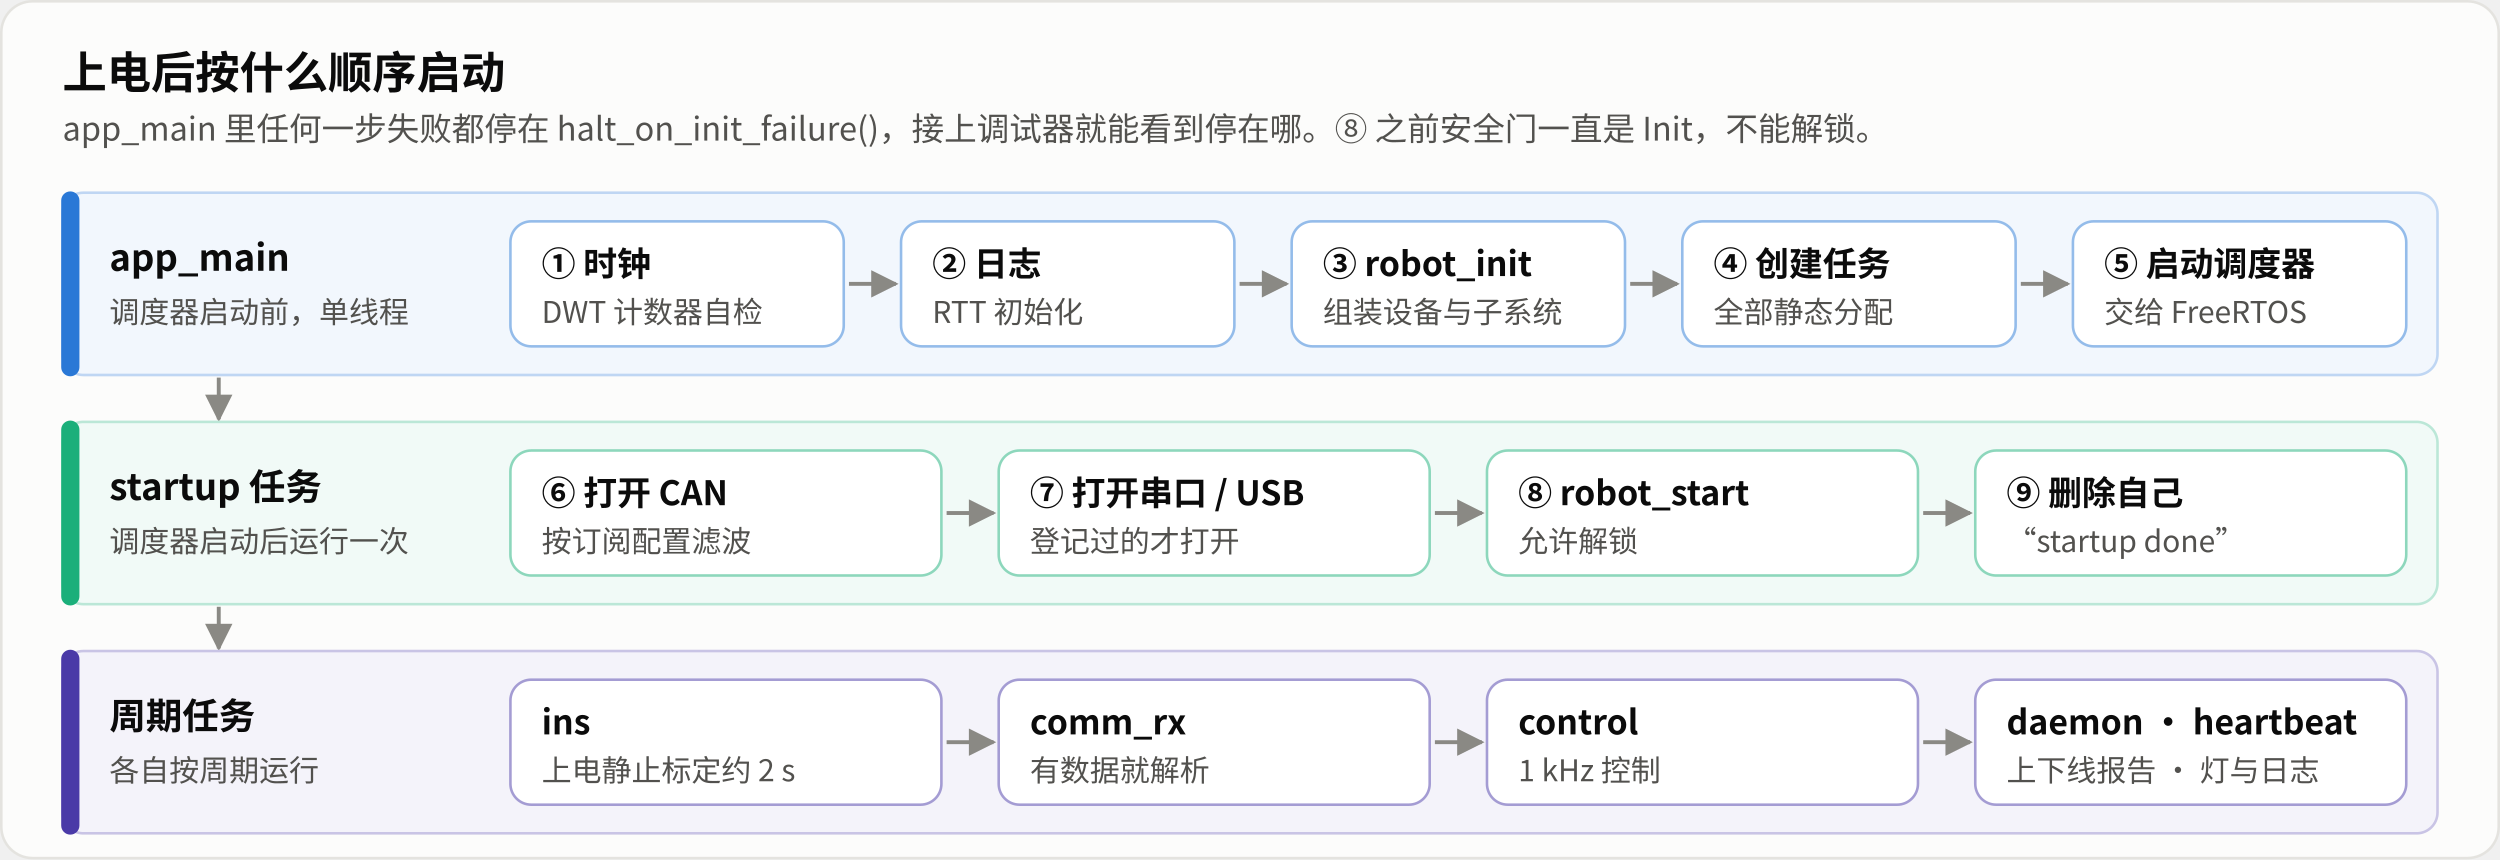
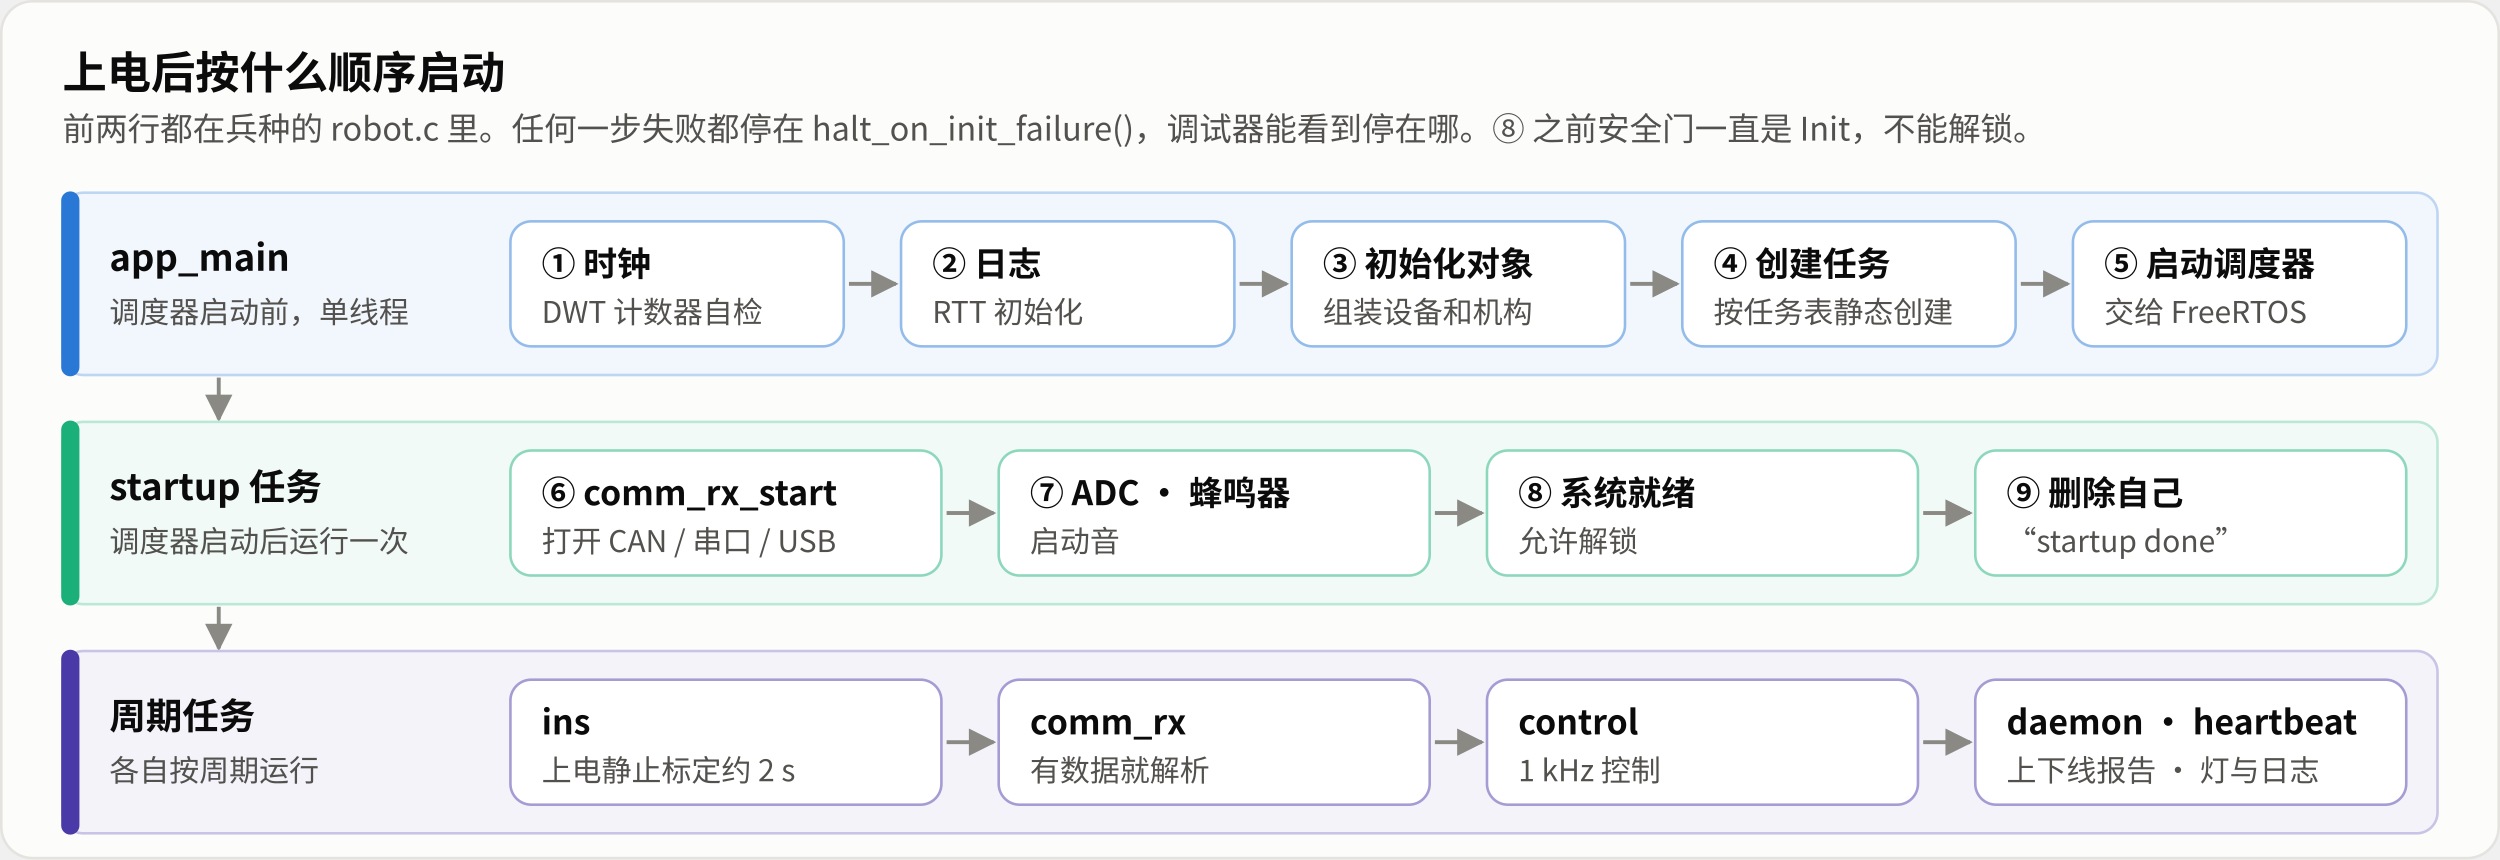
<svg xmlns="http://www.w3.org/2000/svg" width="960" height="330" viewBox="0 0 960 330" font-family="'PingFang SC','Microsoft YaHei','Noto Sans CJK SC','Source Han Sans SC',sans-serif">
  <defs>
    <marker id="ah" viewBox="0 0 10 10" refX="9" refY="5" markerWidth="7" markerHeight="7" orient="auto-start-reverse">
      <path d="M0,0 L10,5 L0,10 z" fill="#8a8984" />
    </marker>
  </defs>
  <rect x="0.5" y="0.5" width="959" height="329" rx="12" fill="#fcfcfb" stroke="#e4e3df" />
  <text x="24" y="34" font-size="17" fill="#0b0b0b" font-weight="600" text-anchor="start">上电后按什么顺序启动</text>
-   <text x="24" y="54" font-size="12.5" fill="#52514e" text-anchor="start">app_main 里任何一步失败都停在 halt_on_init_failure()，接上调试器就能看到停在哪。⑧ 之前安全门一直是 Init，不能解锁。</text>
+   <text x="24" y="54" font-size="12.5" fill="#52514e" text-anchor="start">前两行都在兵种的 robot.c 里。任何一步失败都停在 halt_on_init_failure()，调试器能看到停在哪。⑧ 之前安全门一直是 Init，不能解锁。</text>
  <rect x="24" y="74" width="912" height="70" rx="8" fill="#f2f7fd" stroke="#bfd6f3" stroke-width="1" />
  <rect x="24" y="74" width="6" height="70" rx="3" fill="#2a78d6" stroke="#2a78d6" stroke-width="1" />
  <text x="42" y="104" font-size="14" fill="#0b0b0b" font-weight="600" text-anchor="start">app_main</text>
  <text x="42" y="124" font-size="11.5" fill="#52514e" text-anchor="start">调度器启动前，单线程</text>
  <rect x="196.0" y="85" width="128.0" height="48" rx="8" fill="#ffffff" stroke="#94bcea" stroke-width="1" />
  <text x="208.0" y="106" font-size="13" fill="#0b0b0b" font-weight="600" text-anchor="start">① 时钟</text>
  <text x="208.0" y="124" font-size="11.5" fill="#52514e" text-anchor="start">DWT 计数器自检</text>
  <line x1="326.0" y1="109.0" x2="344.0" y2="109.0" stroke="#8a8984" stroke-width="1.5" marker-end="url(#ah)" />
  <rect x="346.0" y="85" width="128.0" height="48" rx="8" fill="#ffffff" stroke="#94bcea" stroke-width="1" />
  <text x="358.0" y="106" font-size="13" fill="#0b0b0b" font-weight="600" text-anchor="start">② 日志</text>
  <text x="358.0" y="124" font-size="11.5" fill="#52514e" text-anchor="start">RTT 初始化</text>
  <line x1="476.0" y1="109.0" x2="494.0" y2="109.0" stroke="#8a8984" stroke-width="1.5" marker-end="url(#ah)" />
  <rect x="496.0" y="85" width="128.0" height="48" rx="8" fill="#ffffff" stroke="#94bcea" stroke-width="1" />
-   <text x="508.0" y="106" font-size="13" fill="#0b0b0b" font-weight="600" text-anchor="start">③ robot_init</text>
-   <text x="508.0" y="124" font-size="11.5" fill="#52514e" text-anchor="start">组装设备与子系统</text>
+   <text x="508.0" y="106" font-size="13" fill="#0b0b0b" font-weight="600" text-anchor="start">③ 初始化对象</text>
+   <text x="508.0" y="124" font-size="11.5" fill="#52514e" text-anchor="start">组装设备和机构</text>
  <line x1="626.0" y1="109.0" x2="644.0" y2="109.0" stroke="#8a8984" stroke-width="1.5" marker-end="url(#ah)" />
  <rect x="646.0" y="85" width="128.0" height="48" rx="8" fill="#ffffff" stroke="#94bcea" stroke-width="1" />
  <text x="658.0" y="106" font-size="13" fill="#0b0b0b" font-weight="600" text-anchor="start">④ 创建任务</text>
-   <text x="658.0" y="124" font-size="11.5" fill="#52514e" text-anchor="start">全部静态分配</text>
+   <text x="658.0" y="124" font-size="11.5" fill="#52514e" text-anchor="start">按任务表静态创建</text>
  <line x1="776.0" y1="109.0" x2="794.0" y2="109.0" stroke="#8a8984" stroke-width="1.5" marker-end="url(#ah)" />
  <rect x="796.0" y="85" width="128.0" height="48" rx="8" fill="#ffffff" stroke="#94bcea" stroke-width="1" />
  <text x="808.0" y="106" font-size="13" fill="#0b0b0b" font-weight="600" text-anchor="start">⑤ 启动调度器</text>
  <text x="808.0" y="124" font-size="11.5" fill="#52514e" text-anchor="start">交给 FreeRTOS</text>
  <line x1="84" y1="145" x2="84" y2="161" stroke="#8a8984" stroke-width="1.5" marker-end="url(#ah)" />
  <rect x="24" y="162" width="912" height="70" rx="8" fill="#f1faf7" stroke="#bbe7d7" stroke-width="1" />
  <rect x="24" y="162" width="6" height="70" rx="3" fill="#1baf7a" stroke="#1baf7a" stroke-width="1" />
  <text x="42" y="192" font-size="14" fill="#0b0b0b" font-weight="600" text-anchor="start">startup 任务</text>
  <text x="42" y="212" font-size="11.5" fill="#52514e" text-anchor="start">调度器启动后运行一次</text>
  <rect x="196.0" y="173" width="165.5" height="48" rx="8" fill="#ffffff" stroke="#8dd7bc" stroke-width="1" />
-   <text x="208.0" y="194" font-size="13" fill="#0b0b0b" font-weight="600" text-anchor="start">⑥ 打开 CAN</text>
-   <text x="208.0" y="212" font-size="11.5" fill="#52514e" text-anchor="start">按订阅配置滤波</text>
+   <text x="208.0" y="194" font-size="13" fill="#0b0b0b" font-weight="600" text-anchor="start">⑥ comm_rx_start</text>
+   <text x="208.0" y="212" font-size="11.5" fill="#52514e" text-anchor="start">打开 CAN / 串口 / USB</text>
  <line x1="363.5" y1="197.0" x2="381.5" y2="197.0" stroke="#8a8984" stroke-width="1.5" marker-end="url(#ah)" />
  <rect x="383.5" y="173" width="165.5" height="48" rx="8" fill="#ffffff" stroke="#8dd7bc" stroke-width="1" />
-   <text x="395.5" y="194" font-size="13" fill="#0b0b0b" font-weight="600" text-anchor="start">⑦ 打开串口 / USB</text>
-   <text x="395.5" y="212" font-size="11.5" fill="#52514e" text-anchor="start">登记过的才打开</text>
+   <text x="395.5" y="194" font-size="13" fill="#0b0b0b" font-weight="600" text-anchor="start">⑦ ADC · 蜂鸣器</text>
+   <text x="395.5" y="212" font-size="11.5" fill="#52514e" text-anchor="start">启动音</text>
  <line x1="551.0" y1="197.0" x2="569.0" y2="197.0" stroke="#8a8984" stroke-width="1.5" marker-end="url(#ah)" />
  <rect x="571.0" y="173" width="165.5" height="48" rx="8" fill="#ffffff" stroke="#8dd7bc" stroke-width="1" />
-   <text x="583.0" y="194" font-size="13" fill="#0b0b0b" font-weight="600" text-anchor="start">⑧ robot_start</text>
+   <text x="583.0" y="194" font-size="13" fill="#0b0b0b" font-weight="600" text-anchor="start">⑧ 系统就绪</text>
  <text x="583.0" y="212" font-size="11.5" fill="#52514e" text-anchor="start">允许解锁</text>
  <line x1="738.5" y1="197.0" x2="756.5" y2="197.0" stroke="#8a8984" stroke-width="1.5" marker-end="url(#ah)" />
  <rect x="758.5" y="173" width="165.5" height="48" rx="8" fill="#ffffff" stroke="#8dd7bc" stroke-width="1" />
  <text x="770.5" y="194" font-size="13" fill="#0b0b0b" font-weight="600" text-anchor="start">⑨ 删除自己</text>
  <text x="770.5" y="212" font-size="11.5" fill="#52514e" text-anchor="start">“startup done”</text>
  <line x1="84" y1="233" x2="84" y2="249" stroke="#8a8984" stroke-width="1.5" marker-end="url(#ah)" />
  <rect x="24" y="250" width="912" height="70" rx="8" fill="#f4f3fa" stroke="#c9c4e5" stroke-width="1" />
  <rect x="24" y="250" width="6" height="70" rx="3" fill="#4a3aa7" stroke="#4a3aa7" stroke-width="1" />
  <text x="42" y="280" font-size="14" fill="#0b0b0b" font-weight="600" text-anchor="start">周期任务</text>
  <text x="42" y="300" font-size="11.5" fill="#52514e" text-anchor="start">各自按周期运行</text>
  <rect x="196.0" y="261" width="165.5" height="48" rx="8" fill="#ffffff" stroke="#a49cd3" stroke-width="1" />
  <text x="208.0" y="282" font-size="13" fill="#0b0b0b" font-weight="600" text-anchor="start">ins</text>
  <text x="208.0" y="300" font-size="11.5" fill="#52514e" text-anchor="start">上电静止标定约 2 s</text>
  <line x1="363.5" y1="285.0" x2="381.5" y2="285.0" stroke="#8a8984" stroke-width="1.5" marker-end="url(#ah)" />
  <rect x="383.5" y="261" width="165.5" height="48" rx="8" fill="#ffffff" stroke="#a49cd3" stroke-width="1" />
  <text x="395.5" y="282" font-size="13" fill="#0b0b0b" font-weight="600" text-anchor="start">comm_rx</text>
  <text x="395.5" y="300" font-size="11.5" fill="#52514e" text-anchor="start">有数据就解析</text>
  <line x1="551.0" y1="285.0" x2="569.0" y2="285.0" stroke="#8a8984" stroke-width="1.5" marker-end="url(#ah)" />
  <rect x="571.0" y="261" width="165.5" height="48" rx="8" fill="#ffffff" stroke="#a49cd3" stroke-width="1" />
  <text x="583.0" y="282" font-size="13" fill="#0b0b0b" font-weight="600" text-anchor="start">control</text>
  <text x="583.0" y="300" font-size="11.5" fill="#52514e" text-anchor="start">1 kHz 控制</text>
  <line x1="738.5" y1="285.0" x2="756.5" y2="285.0" stroke="#8a8984" stroke-width="1.5" marker-end="url(#ah)" />
  <rect x="758.5" y="261" width="165.5" height="48" rx="8" fill="#ffffff" stroke="#a49cd3" stroke-width="1" />
  <text x="770.5" y="282" font-size="13" fill="#0b0b0b" font-weight="600" text-anchor="start">daemon · heartbeat</text>
  <text x="770.5" y="300" font-size="11.5" fill="#52514e" text-anchor="start">上下线报告 · 灯与日志</text>
</svg>
